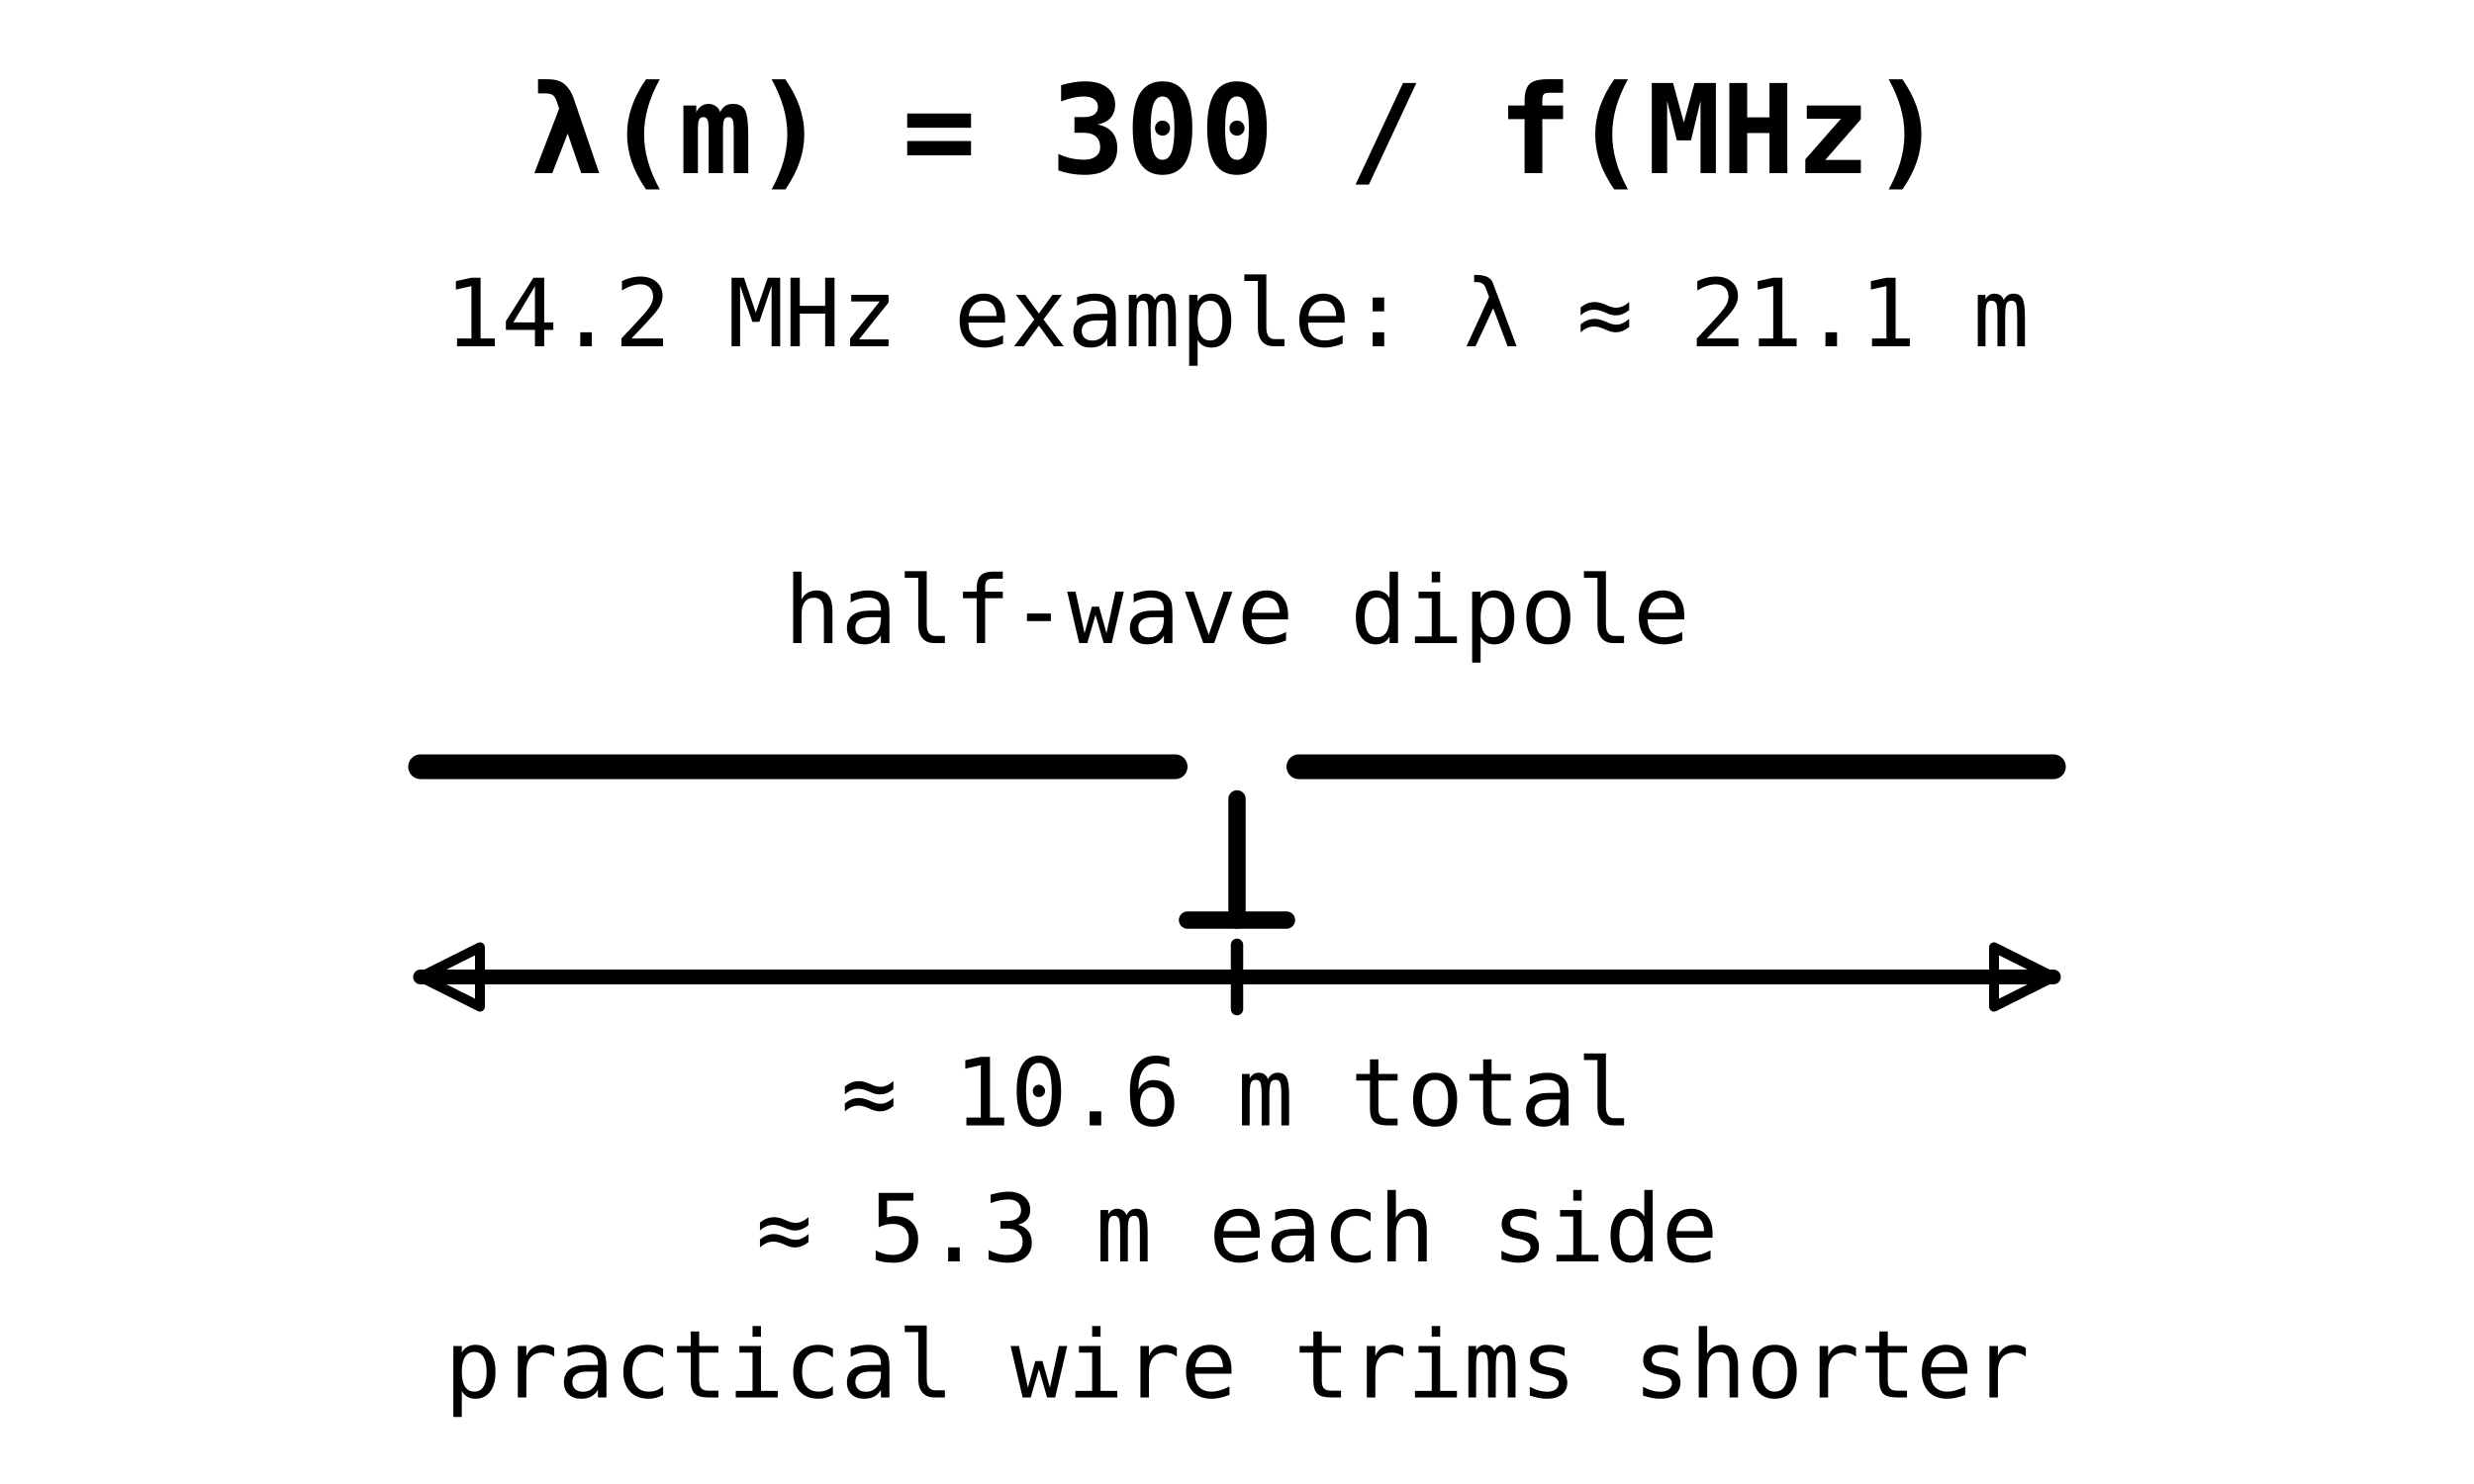
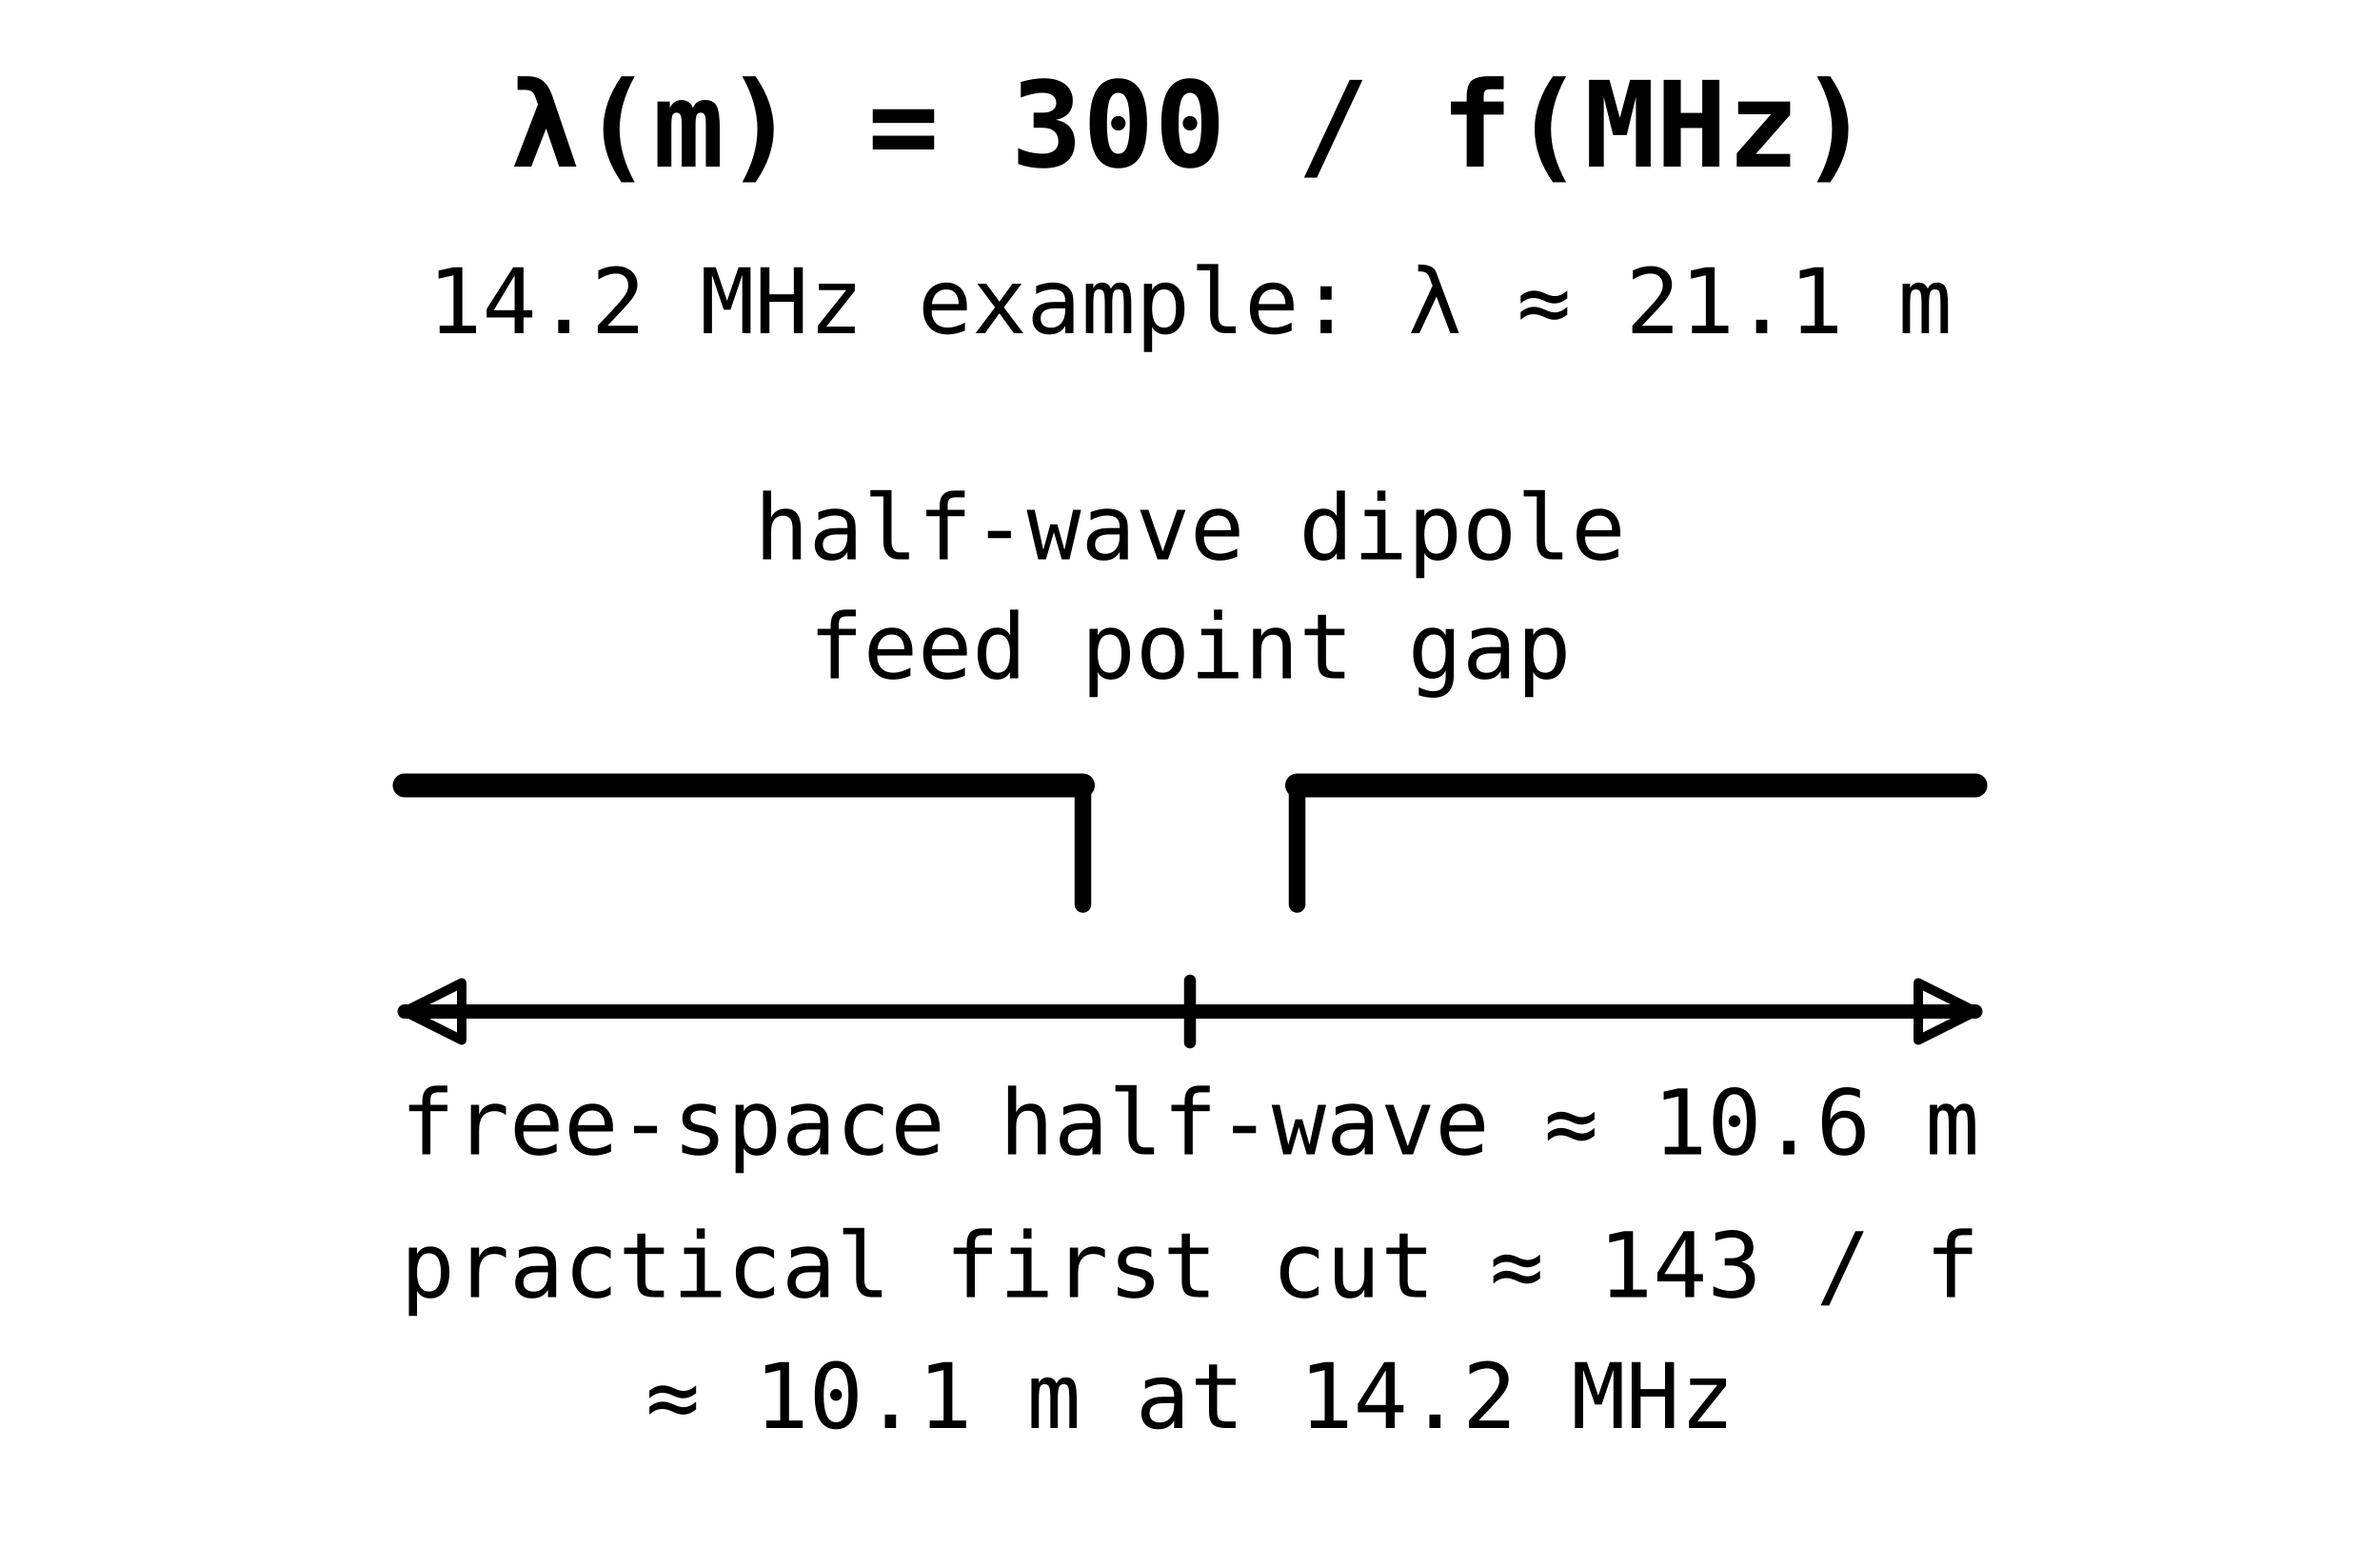
- <svg xmlns="http://www.w3.org/2000/svg" id="wavelength-dipole-example" viewBox="0 0 1000 600" role="img">
+ <svg xmlns="http://www.w3.org/2000/svg" id="wavelength-dipole-example" viewBox="0 0 1000 650" role="img">
  <g fill="none" stroke="currentColor" stroke-linecap="round" stroke-linejoin="round">
-     <line x1="170" y1="310" x2="475" y2="310" stroke-width="10" />
-     <line x1="525" y1="310" x2="830" y2="310" stroke-width="10" />
-     <line x1="500" y1="323" x2="500" y2="372" stroke-width="7" />
-     <line x1="480" y1="372" x2="520" y2="372" stroke-width="7" />
-     <line x1="170" y1="395" x2="830" y2="395" stroke-width="6" />
-     <path d="M170 395 L194 383 L194 407 Z" stroke-width="4" />
-     <path d="M830 395 L806 383 L806 407 Z" stroke-width="4" />
-     <line x1="500" y1="382" x2="500" y2="408" stroke-width="5" />
+     <line x1="170" y1="330" x2="455" y2="330" stroke-width="10" />
+     <line x1="545" y1="330" x2="830" y2="330" stroke-width="10" />
+     <line x1="455" y1="330" x2="455" y2="380" stroke-width="7" />
+     <line x1="545" y1="330" x2="545" y2="380" stroke-width="7" />
+     <line x1="170" y1="425" x2="830" y2="425" stroke-width="6" />
+     <path d="M170 425 L194 413 L194 437 Z" stroke-width="4" />
+     <path d="M830 425 L806 413 L806 437 Z" stroke-width="4" />
+     <line x1="500" y1="412" x2="500" y2="438" stroke-width="5" />
  </g>
  <g fill="currentColor" font-family="ui-monospace, SFMono-Regular, Menlo, Consolas, monospace" text-anchor="middle">
    <text x="500" y="70" font-size="50" font-weight="700">λ(m) = 300 / f(MHz)</text>
    <text x="500" y="140" font-size="38">14.2 MHz example: λ ≈ 21.1 m</text>
-     <text x="500" y="260" font-size="38">half-wave dipole</text>
-     <text x="500" y="455" font-size="38">≈ 10.6 m total</text>
-     <text x="500" y="510" font-size="38">≈ 5.3 m each side</text>
-     <text x="500" y="565" font-size="38">practical wire trims shorter</text>
+     <text x="500" y="235" font-size="38">half-wave dipole</text>
+     <text x="500" y="285" font-size="38">feed point gap</text>
+     <text x="500" y="485" font-size="38">free-space half-wave ≈ 10.6 m</text>
+     <text x="500" y="545" font-size="38">practical first cut ≈ 143 / f</text>
+     <text x="500" y="600" font-size="38">≈ 10.1 m at 14.2 MHz</text>
  </g>
</svg>
